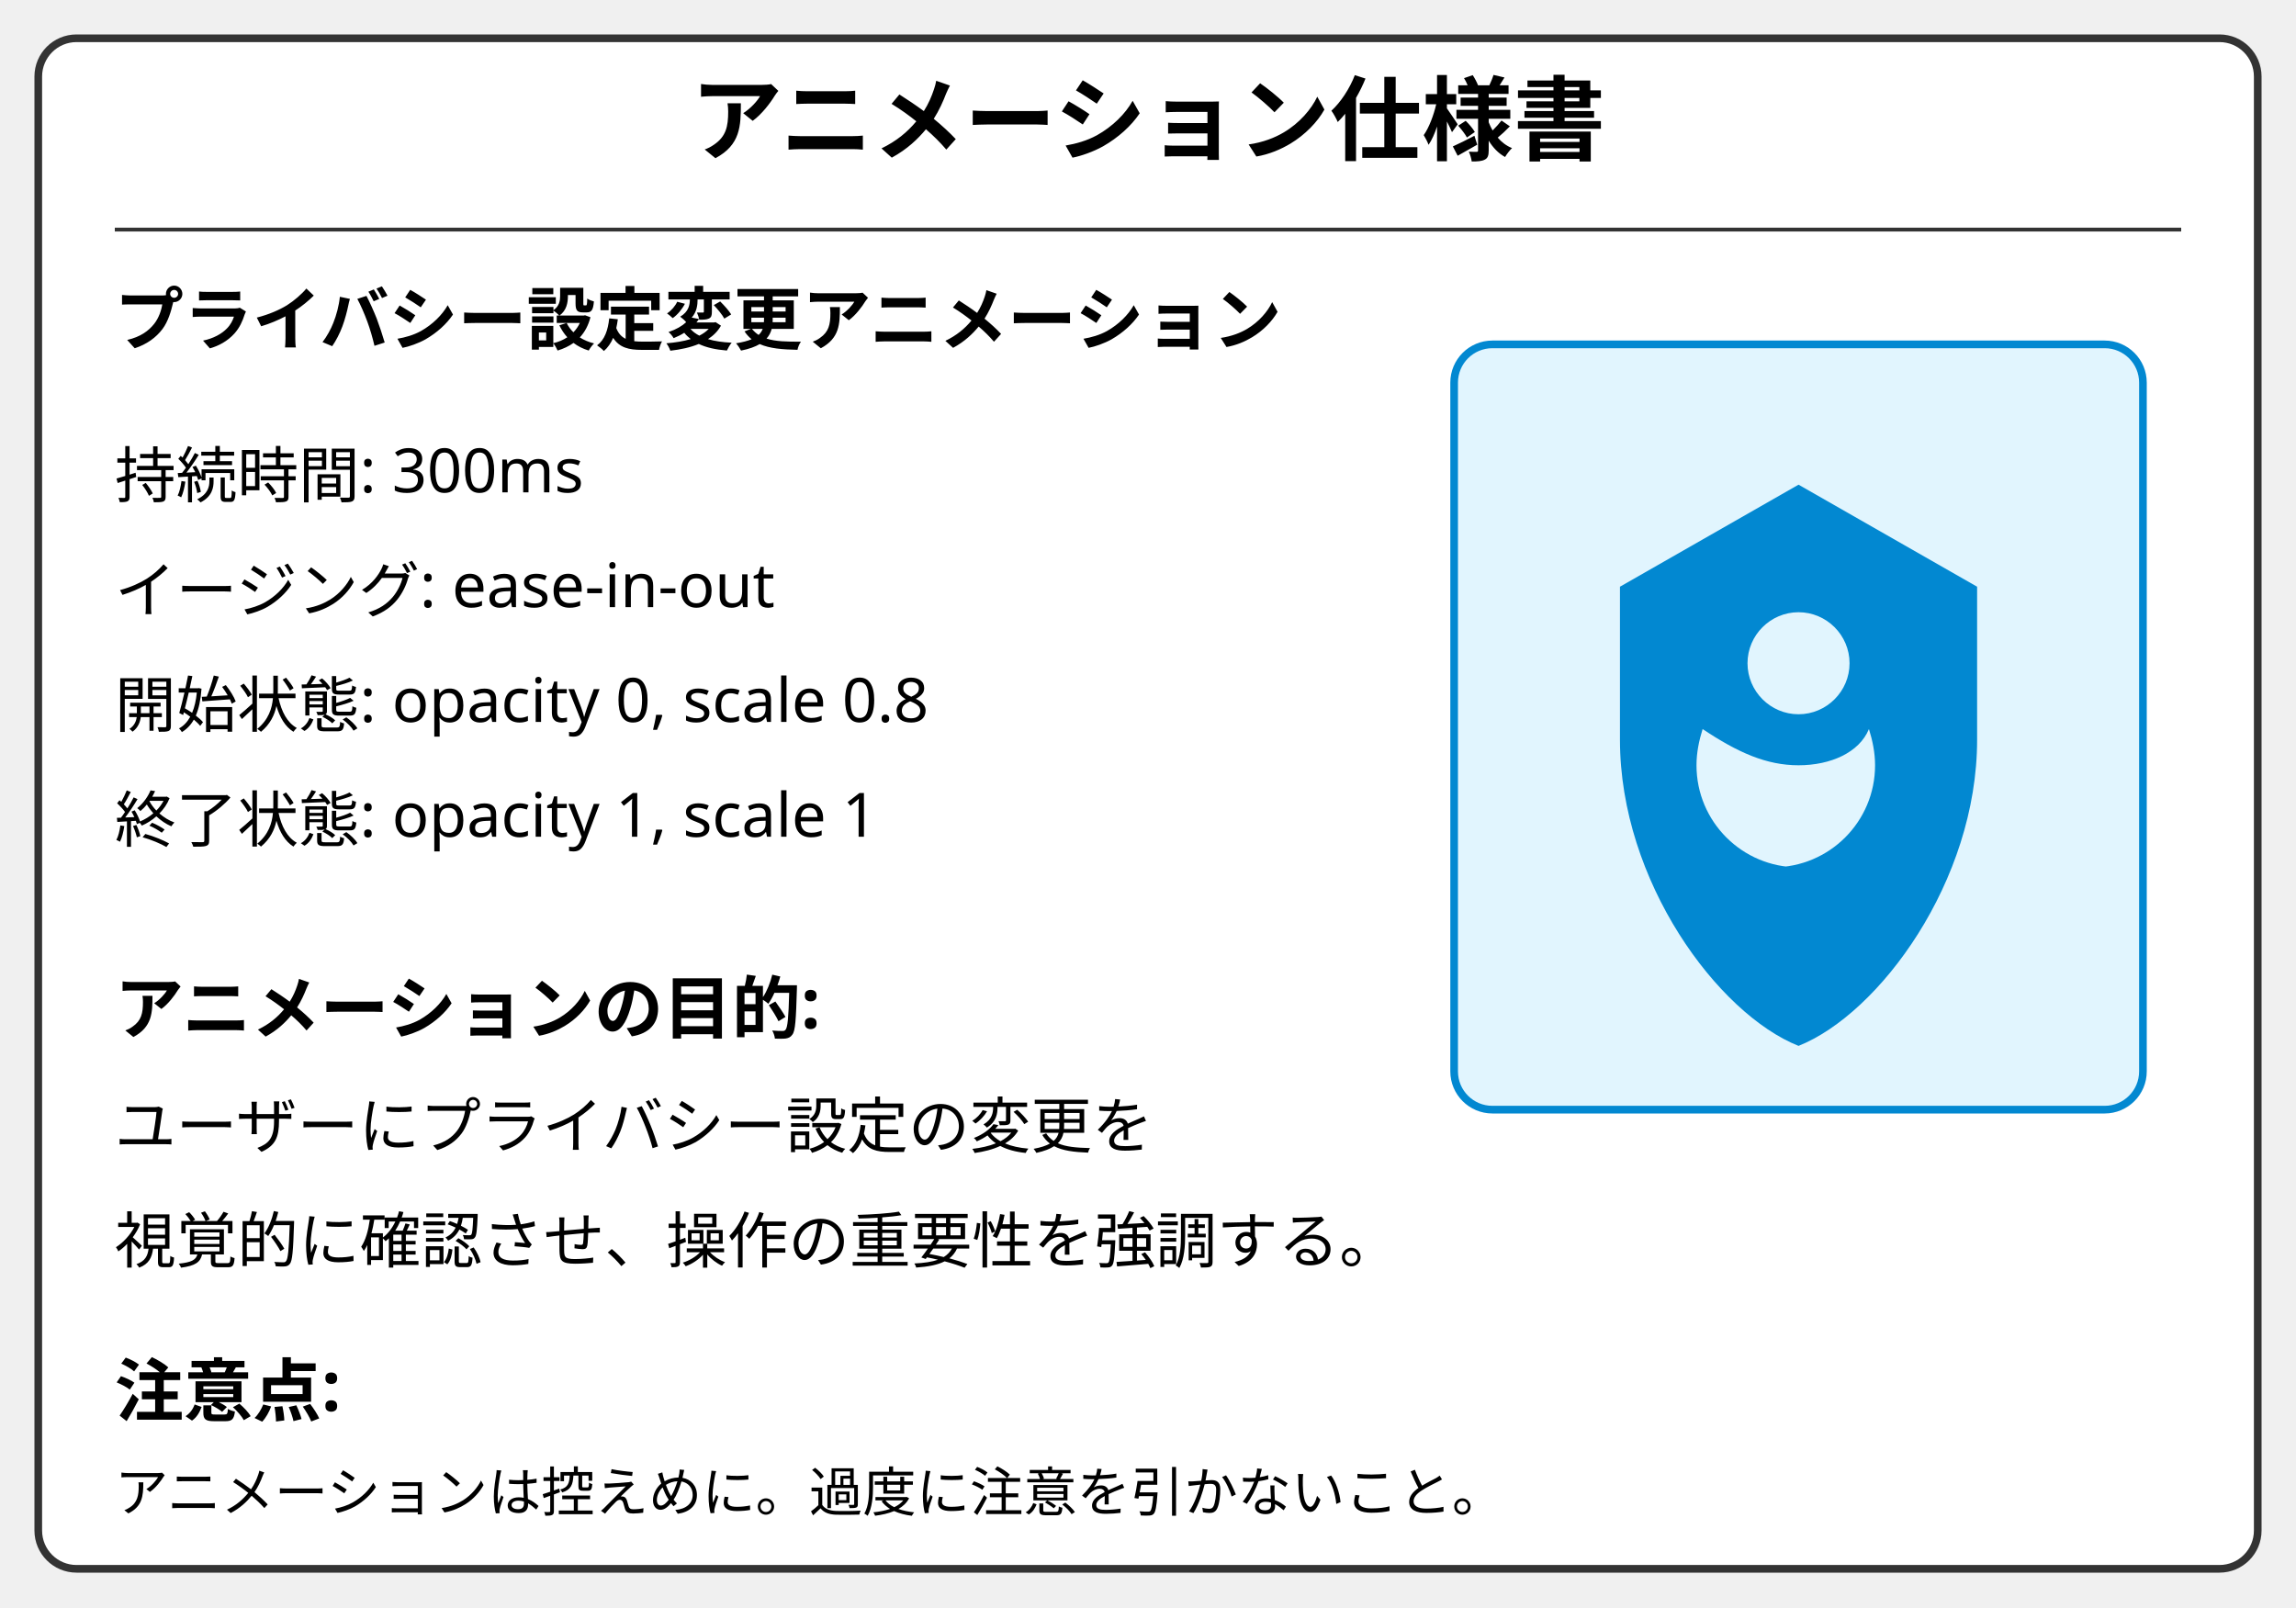
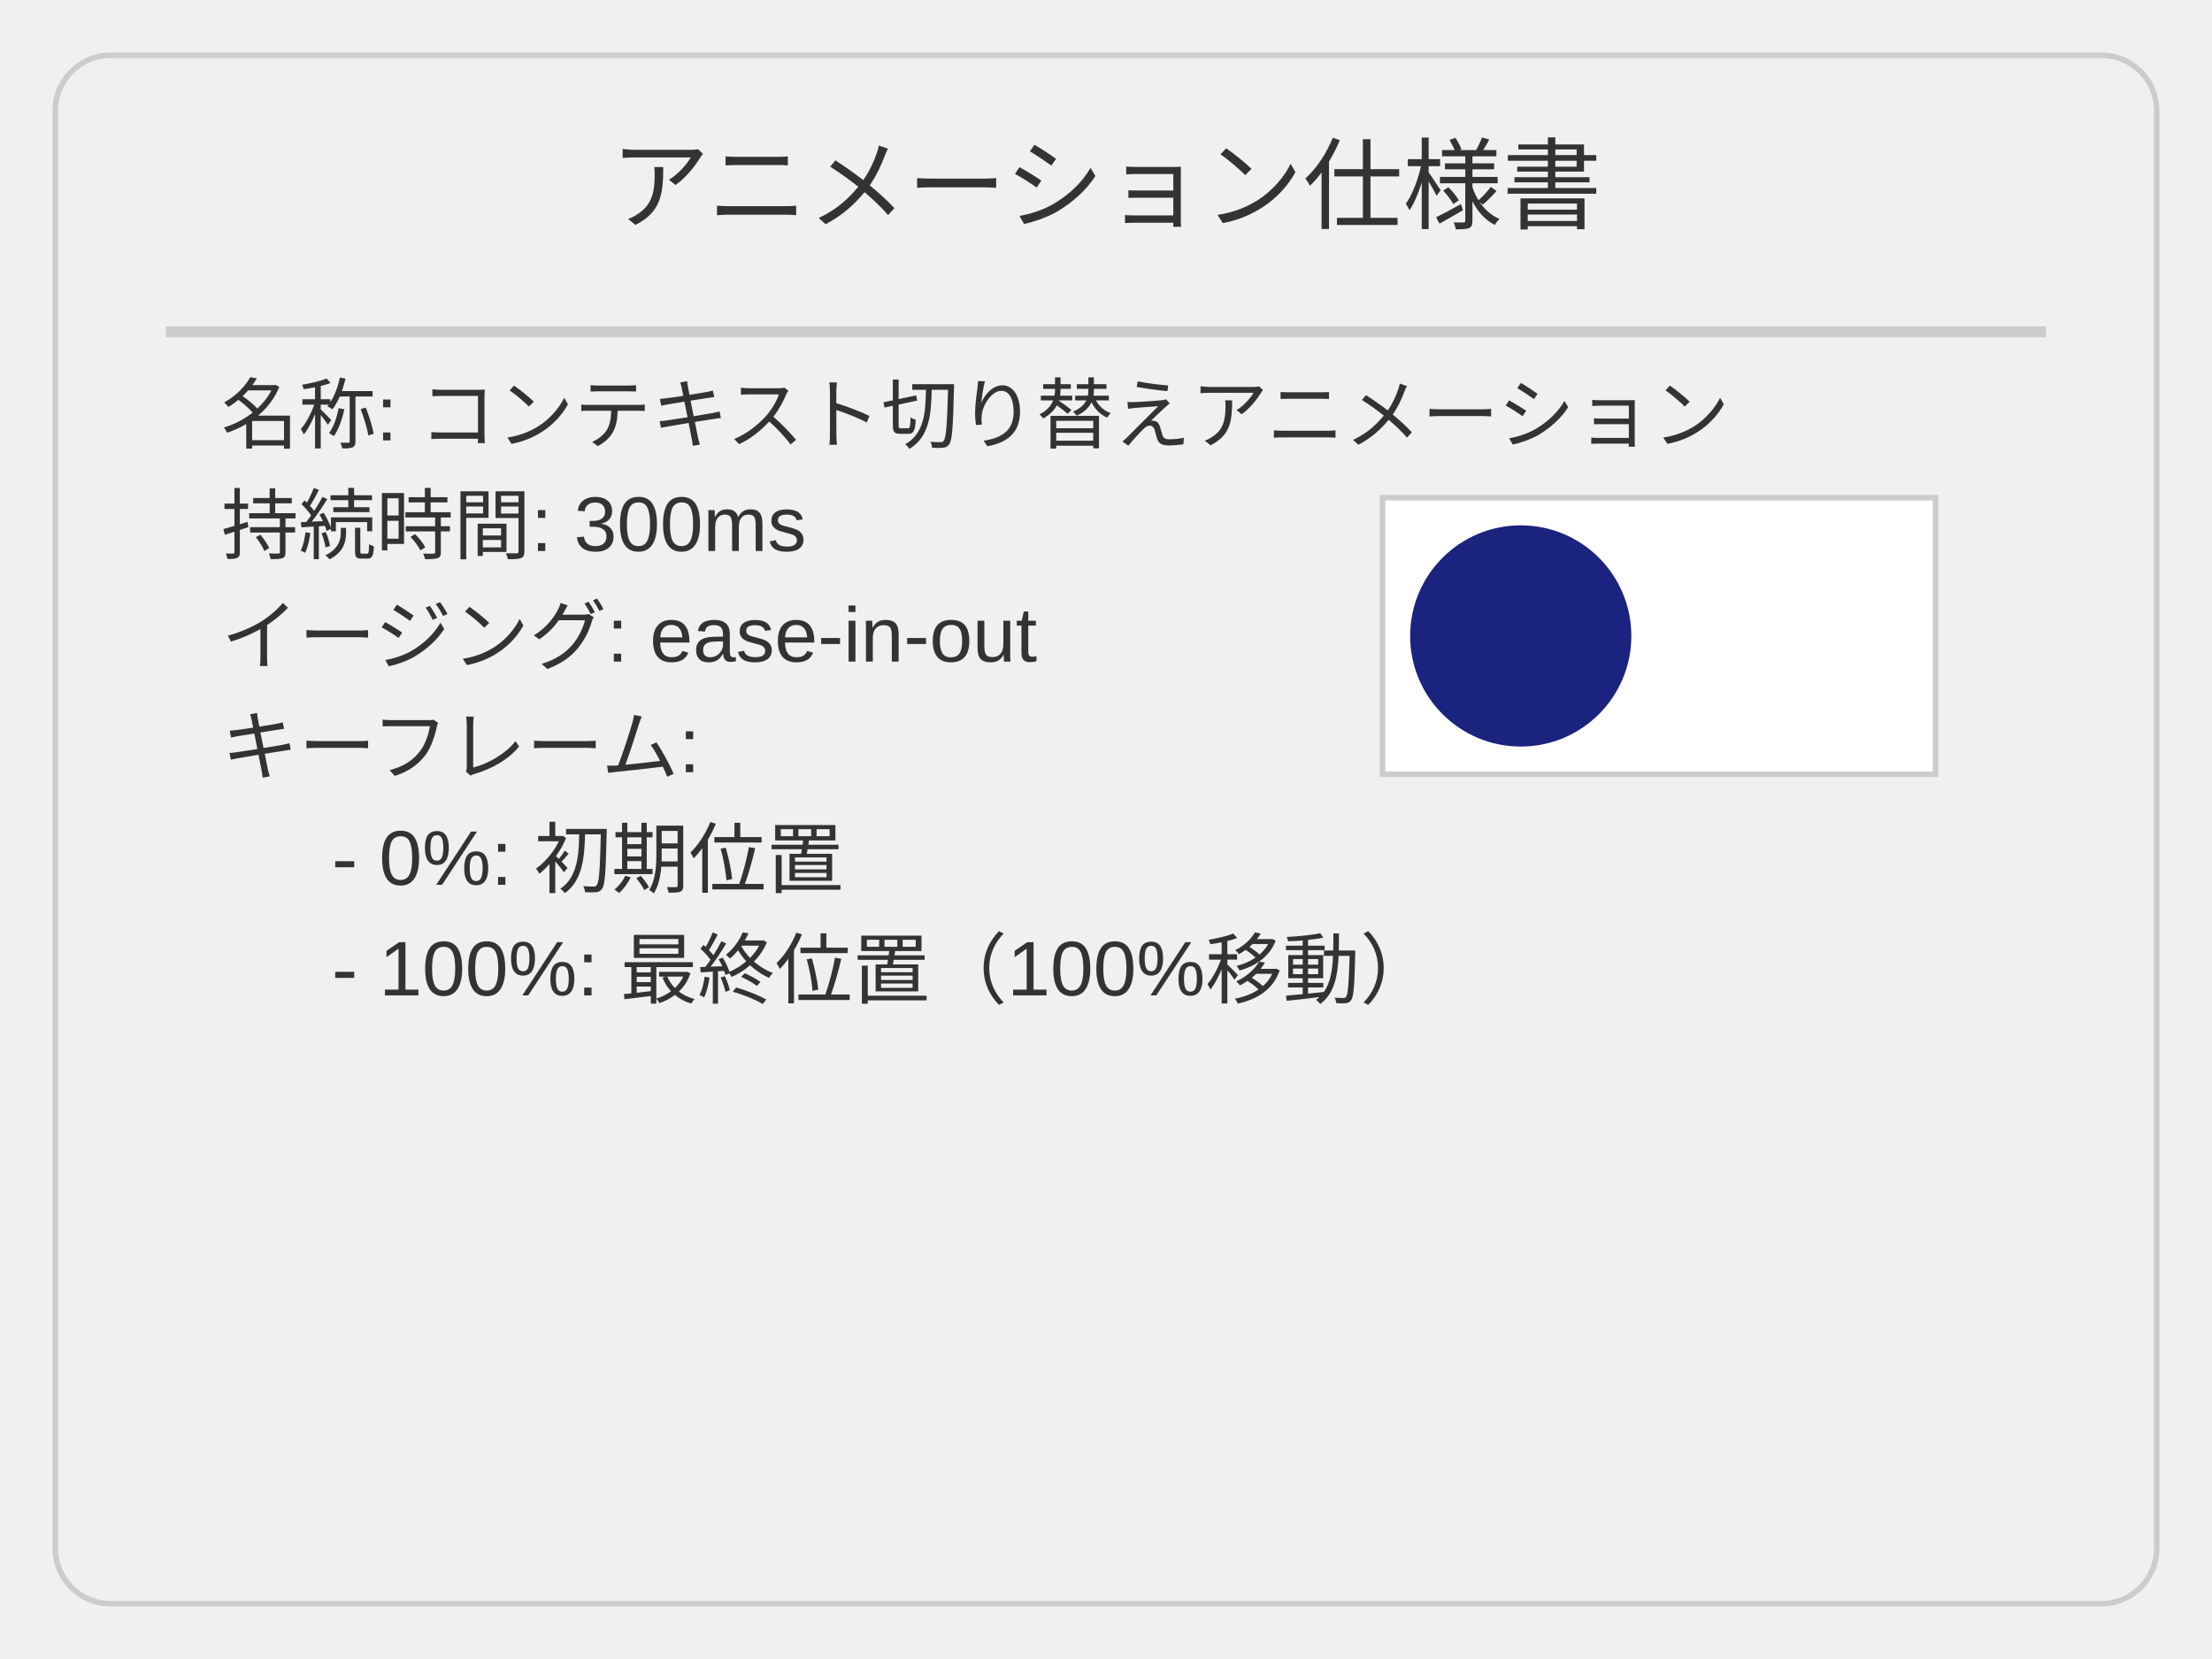
- <svg xmlns="http://www.w3.org/2000/svg" width="600" height="420" viewBox="0 0 600 420" preserveAspectRatio="xMinYMin meet">
-   <style>
-     @keyframes fadeInGrow {
-       0% { opacity: 0; transform: scale(0.8); }
-       100% { opacity: 1; transform: scale(1); }
-     }
-     .animate-icon {
-       animation: fadeInGrow 1s ease-in-out infinite alternate;
-     }
-     .title { font: bold 24px sans-serif; }
-     .subtitle { font: bold 18px sans-serif; }
-     .text { font: 16px sans-serif; }
-     .small-text { font: 14px sans-serif; }
-   </style>
-   <rect width="100%" height="100%" fill="#f0f0f0" />
-   <rect x="10" y="10" width="580" height="400" rx="10" fill="#ffffff" stroke="#333333" stroke-width="2" />
-   <text x="300" y="40" class="title" text-anchor="middle">アニメーション仕様書</text>
-   <line x1="30" y1="60" x2="570" y2="60" stroke="#333333" stroke-width="1" />
-   <text x="30" y="90" class="subtitle">プライバシー設定変更アニメーション</text>
-   <text x="30" y="130" class="text">持続時間: 300ms</text>
-   <text x="30" y="160" class="text">イージング: ease-in-out</text>
-   <text x="30" y="190" class="text">開始状態: opacity 0, scale 0.8</text>
-   <text x="30" y="220" class="text">終了状態: opacity 1, scale 1</text>
-   <rect x="380" y="90" width="180" height="200" rx="10" fill="#e1f5fe" stroke="#0288d1" stroke-width="2" />
-   <svg x="400" y="120" width="140" height="160" viewBox="0 0 16 24" class="animate-icon">
-     <path d="M8 1L1 5v6c0 5.55 3.84 10.74 7 12 3.16-1.26 7-6.45 7-12V5l-7-4zm0 5c1.1 0 2 .9 2 2s-.9 2-2 2-2-.9-2-2 .9-2 2-2zm0 10c-2.21 0-4-1.79-4-4 0-.5.1-.97.24-1.42C5.62 11.5 6.74 12 8 12s2.38-.5 2.76-1.42c.14.45.24.92.24 1.42 0 2.21-1.79 4-4 4z" fill="#0288d1" />
-   </svg>
-   <text x="30" y="270" class="subtitle">アニメーションの目的:</text>
-   <text x="30" y="300" class="text">ユーザーにプライバシー設定の変更を</text>
-   <text x="30" y="330" class="text">視覚的に確認させ、操作の重要性を強調する。</text>
-   <text x="30" y="370" class="subtitle">注意点:</text>
-   <text x="30" y="395" class="small-text">アニメーションは控えめに。過度に注意を引かないこと。</text>
+ <svg xmlns="http://www.w3.org/2000/svg" width="400" height="300">
+   <rect x="10" y="10" width="380" height="280" fill="#f0f0f0" stroke="#ccc" rx="10" />
+   <text x="200" y="40" font-family="Arial, sans-serif" font-size="18" fill="#333" text-anchor="middle">アニメーション仕様書</text>
+   <line x1="30" y1="60" x2="370" y2="60" stroke="#ccc" stroke-width="2" />
+   <text x="40" y="80" font-family="Arial, sans-serif" font-size="14" fill="#333">名称: コンテキスト切り替えアニメーション</text>
+   <text x="40" y="100" font-family="Arial, sans-serif" font-size="14" fill="#333">持続時間: 300ms</text>
+   <text x="40" y="120" font-family="Arial, sans-serif" font-size="14" fill="#333">イージング: ease-in-out</text>
+   <text x="40" y="140" font-family="Arial, sans-serif" font-size="14" fill="#333">キーフレーム:</text>
+   <text x="60" y="160" font-family="Arial, sans-serif" font-size="14" fill="#333">- 0%: 初期位置</text>
+   <text x="60" y="180" font-family="Arial, sans-serif" font-size="14" fill="#333">- 100%: 最終位置（100%移動）</text>
+   <rect x="250" y="90" width="100" height="50" fill="#fff" stroke="#ccc" />
+   <circle cx="275" cy="115" r="20" fill="#1A237E">
+     <animate attributeName="cx" from="275" to="325" dur="2s" repeatCount="indefinite" />
+   </circle>
</svg>
